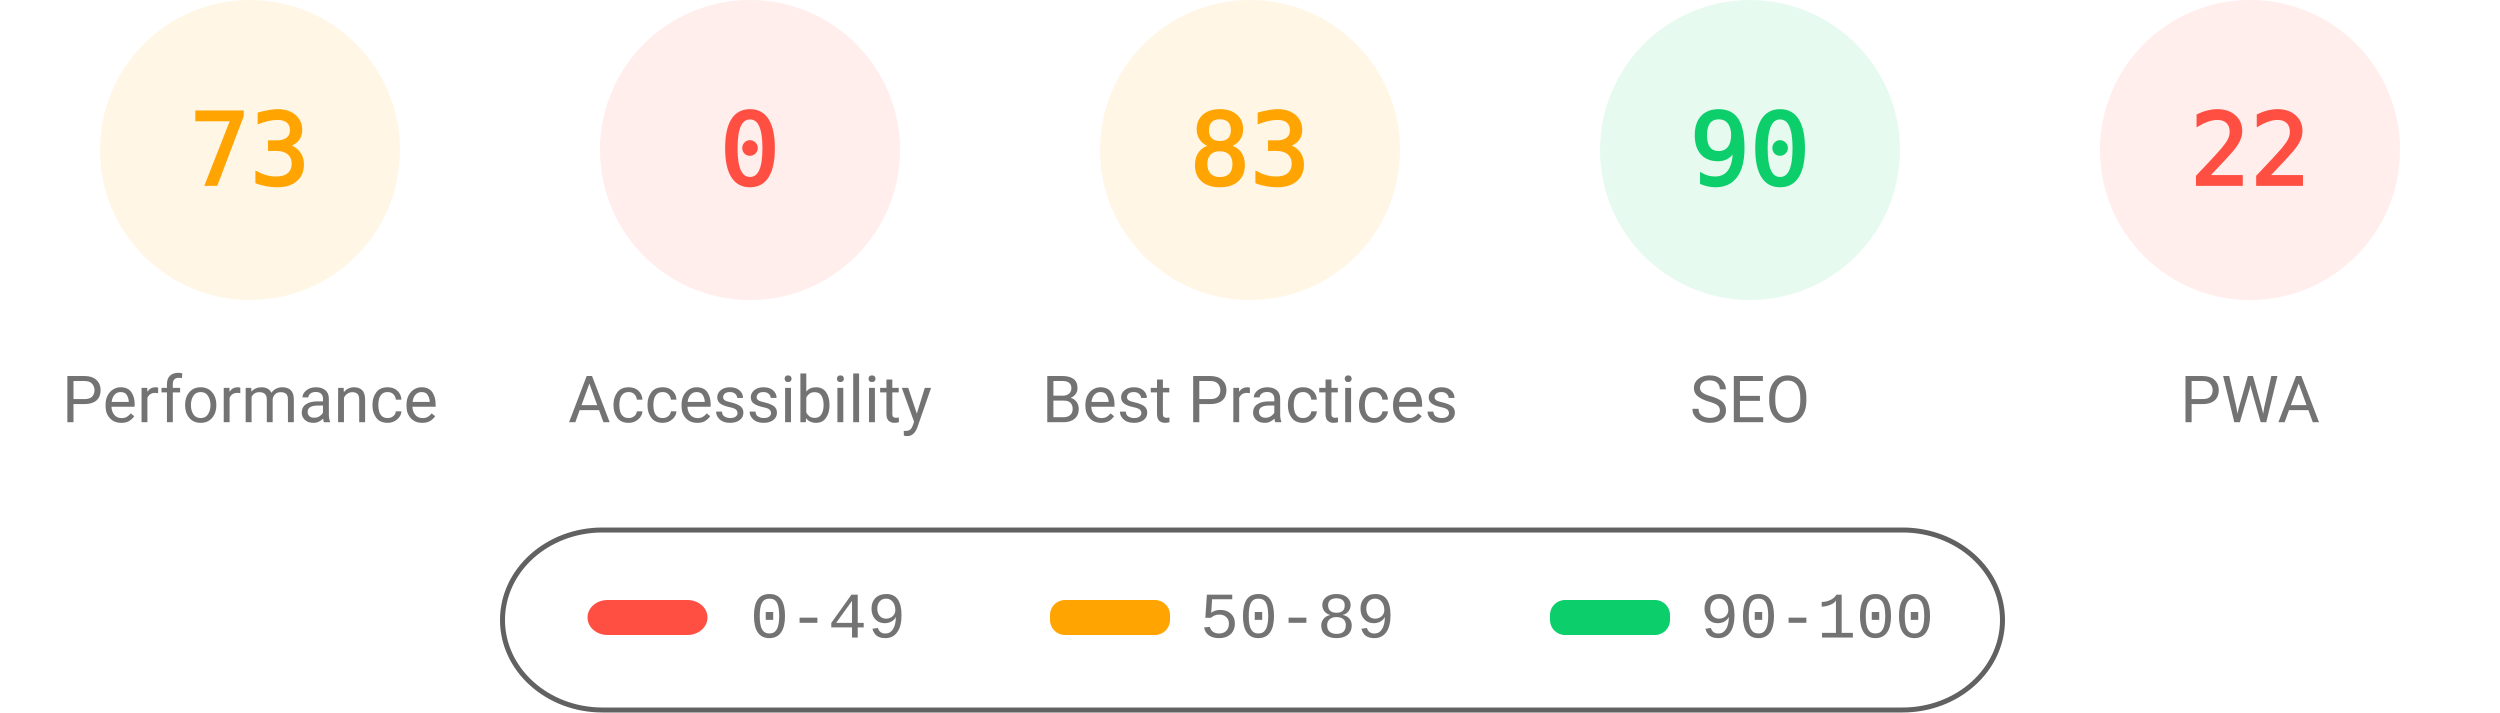
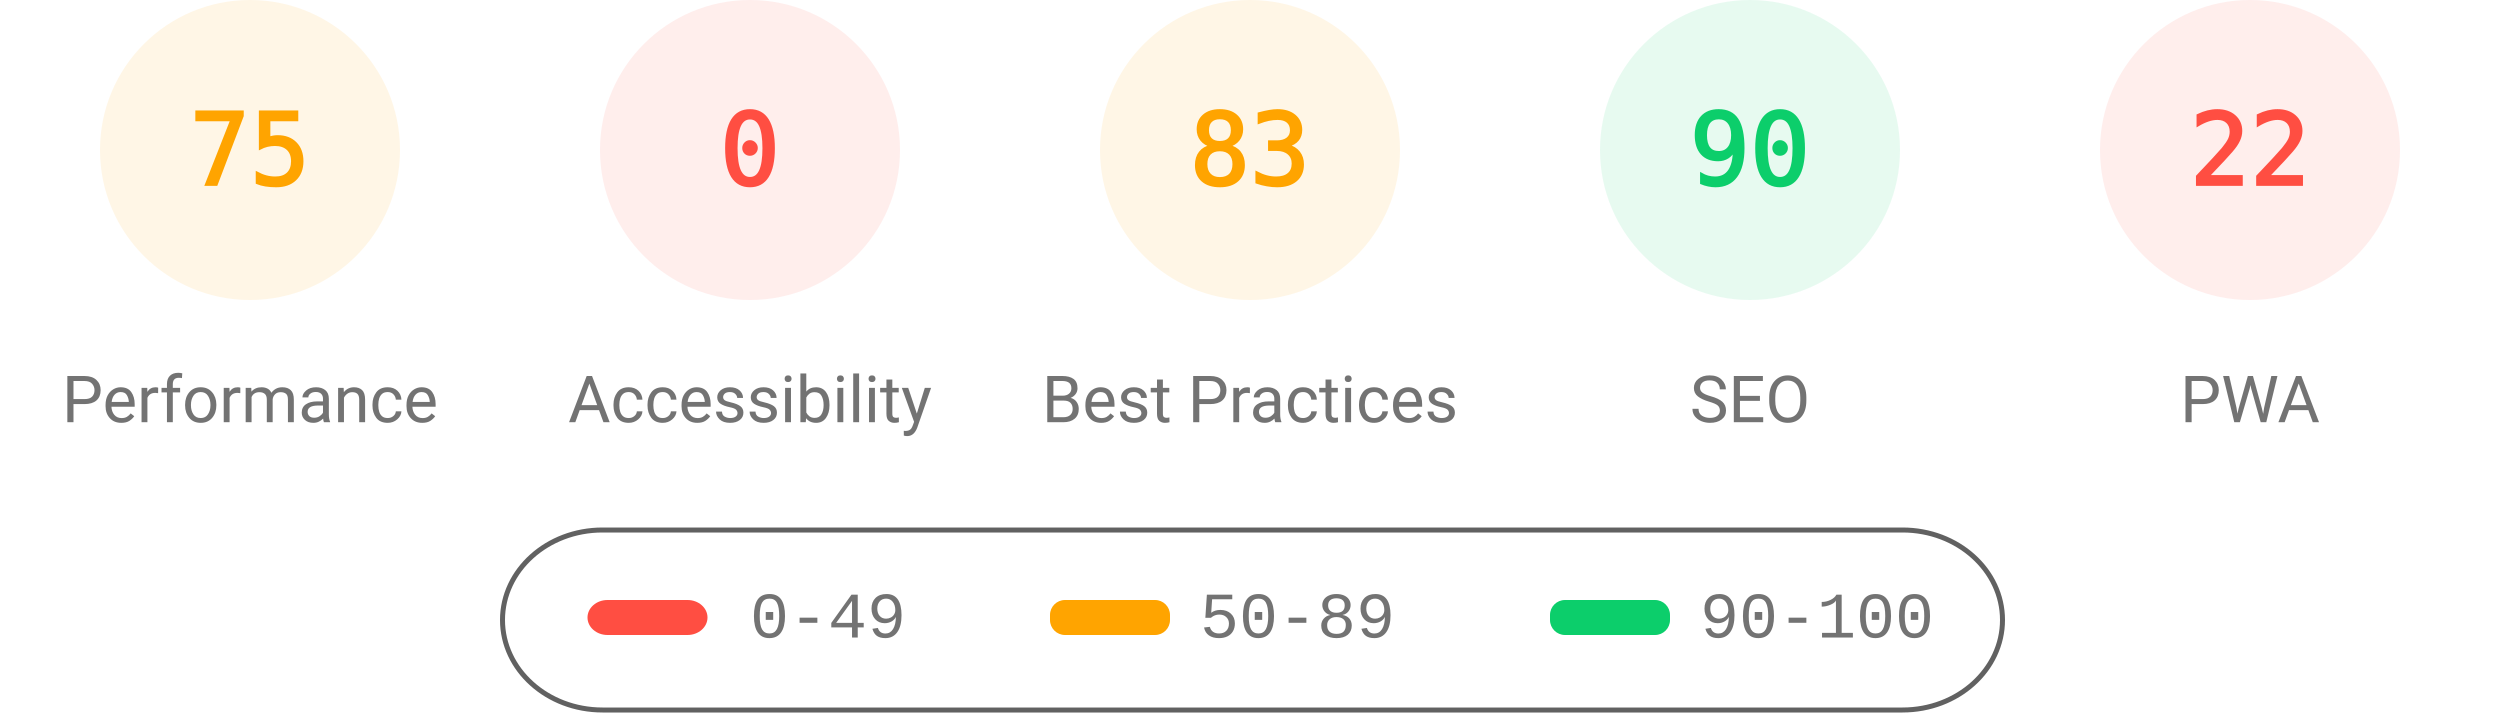
<svg xmlns="http://www.w3.org/2000/svg" fill="none" width="1000" height="285">
  <style>.gauge-base{opacity:.1}.gauge-arc{fill:none;animation-delay:250ms;stroke-linecap:round;transform:rotate(-90deg);transform-origin:100px 60px;animation:load-gauge 1s ease forwards}.guage-text{font-size:40px;font-family:monospace;text-align:center}.guage-red{color:#ff4e42;fill:#ff4e42;stroke:#ff4e42}.guage-orange{color:#ffa400;fill:#ffa400;stroke:#ffa400}.guage-green{color:#0cce6b;fill:#0cce6b;stroke:#0cce6b}.guage-undefined{color:#5c5c5c;fill:#5c5c5c;stroke:#5c5c5c}.guage-title{color:#737373;fill:#737373;stroke:none;font-size:26px;line-height:26px;font-family:Roboto,Halvetica,Arial,sans-serif}@keyframes load-gauge{from{stroke-dasharray:0 352.858}}</style>
  <svg class="guage-div guage-perf guage-orange" viewBox="0 0 200 200" width="200" height="200">
    <circle class="gauge-base" r="56" cx="100" cy="60" stroke-width="8" />
-     <circle class="gauge-arc guage-arc-1" r="56" cx="100" cy="60" stroke-width="8" style="stroke-dasharray:256.856,351.858" />
-     <text class="guage-text" x="100" y="60" alignment-baseline="central" dominant-baseline="central" text-anchor="middle">73</text>
+     <circle class="gauge-arc guage-arc-1" r="56" cx="100" cy="60" stroke-width="8" style="stroke-dasharray:263.893,351.858" />
+     <text class="guage-text" x="100" y="60" alignment-baseline="central" dominant-baseline="central" text-anchor="middle">75</text>
    <text class="guage-title" x="100" y="160" alignment-baseline="central" dominant-baseline="central" text-anchor="middle">Performance</text>
  </svg>
  <svg class="guage-div guage-acc guage-red" viewBox="0 0 200 200" width="200" height="200" x="200">
    <circle class="gauge-base" r="56" cx="100" cy="60" stroke-width="8" />
    <circle class="gauge-arc guage-arc-2" r="56" cx="100" cy="60" stroke-width="8" style="stroke-dasharray:0,351.858" />
    <text class="guage-text" x="100" y="60" alignment-baseline="central" dominant-baseline="central" text-anchor="middle">0</text>
    <text class="guage-title" x="100" y="160" alignment-baseline="central" dominant-baseline="central" text-anchor="middle">Accessibility</text>
  </svg>
  <svg class="guage-div guage-best guage-orange" viewBox="0 0 200 200" width="200" height="200" x="400">
    <circle class="gauge-base" r="56" cx="100" cy="60" stroke-width="8" />
    <circle class="gauge-arc guage-arc-3" r="56" cx="100" cy="60" stroke-width="8" style="stroke-dasharray:292.042,351.858" />
    <text class="guage-text" x="100" y="60" alignment-baseline="central" dominant-baseline="central" text-anchor="middle">83</text>
    <text class="guage-title" x="100" y="160" alignment-baseline="central" dominant-baseline="central" text-anchor="middle">Best Practices</text>
  </svg>
  <svg class="guage-div guage-seo guage-green" viewBox="0 0 200 200" width="200" height="200" x="600">
    <circle class="gauge-base" r="56" cx="100" cy="60" stroke-width="8" />
    <circle class="gauge-arc guage-arc-4" r="56" cx="100" cy="60" stroke-width="8" style="stroke-dasharray:316.672,351.858" />
    <text class="guage-text" x="100" y="60" alignment-baseline="central" dominant-baseline="central" text-anchor="middle">90</text>
    <text class="guage-title" x="100" y="160" alignment-baseline="central" dominant-baseline="central" text-anchor="middle">SEO</text>
  </svg>
  <svg class="guage-div guage-pwa guage-red" viewBox="0 0 200 200" width="200" height="200" x="800">
    <circle class="gauge-base" r="56" cx="100" cy="60" stroke-width="8" />
    <circle class="gauge-arc guage-arc-4" r="56" cx="100" cy="60" stroke-width="8" style="stroke-dasharray:77.409,351.858" />
    <text class="guage-text" x="100" y="60" alignment-baseline="central" dominant-baseline="central" text-anchor="middle">22</text>
    <text class="guage-title" x="100" y="160" alignment-baseline="central" dominant-baseline="central" text-anchor="middle">PWA</text>
  </svg>
  <svg width="604" height="76" x="200" y="210">
    <path fill="none" id="canvas_background" d="M-1-1h604v80H-1z" />
    <rect fill-opacity="0" stroke="#616161" stroke-width="2" rx="40" id="svg_2" height="72" width="600" y="2" x="1" fill="#000" />
    <rect stroke="#000" rx="8" id="svg_3" height="14" width="48" y="30" x="35" stroke-opacity="null" stroke-width="0" fill="#ff4e42" />
    <rect stroke="#000" rx="6" id="svg_4" height="14" width="48" y="30" x="220" stroke-opacity="null" stroke-width="0" fill="#ffa400" />
    <rect stroke="#000" rx="6" id="svg_5" height="14" width="48" y="30" x="420" stroke-opacity="null" stroke-width="0" fill="#0cce6b" />
    <text xml:space="preserve" text-anchor="start" font-family="'Courier New', Courier, monospace" font-size="26" id="svg_6" y="45" x="100" stroke-opacity="null" stroke-width="0" stroke="#000" fill="#737373">0-49</text>
    <text xml:space="preserve" text-anchor="start" font-family="'Courier New', Courier, monospace" font-size="26" id="svg_7" y="45" x="280" stroke-opacity="null" stroke-width="0" stroke="#000" fill="#737373">50-89</text>
    <text xml:space="preserve" text-anchor="start" font-family="'Courier New', Courier, monospace" font-size="26" id="svg_8" y="45" x="480" stroke-opacity="null" stroke-width="0" stroke="#000" fill="#737373">90-100</text>
  </svg>
</svg>
